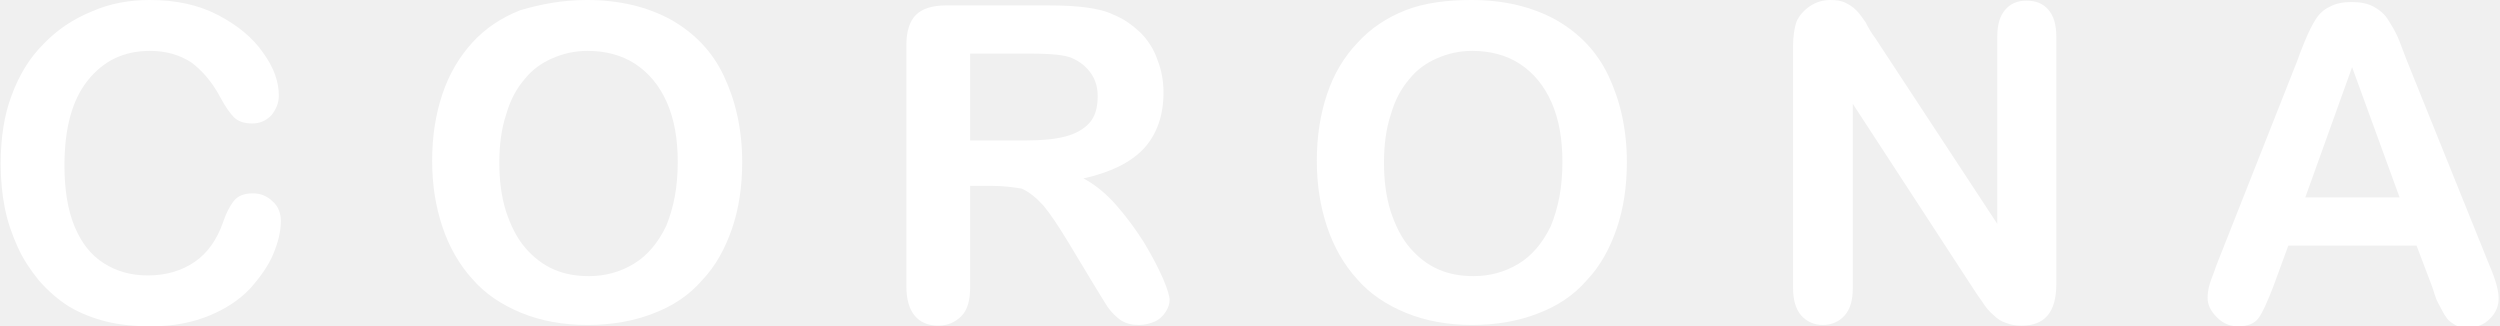
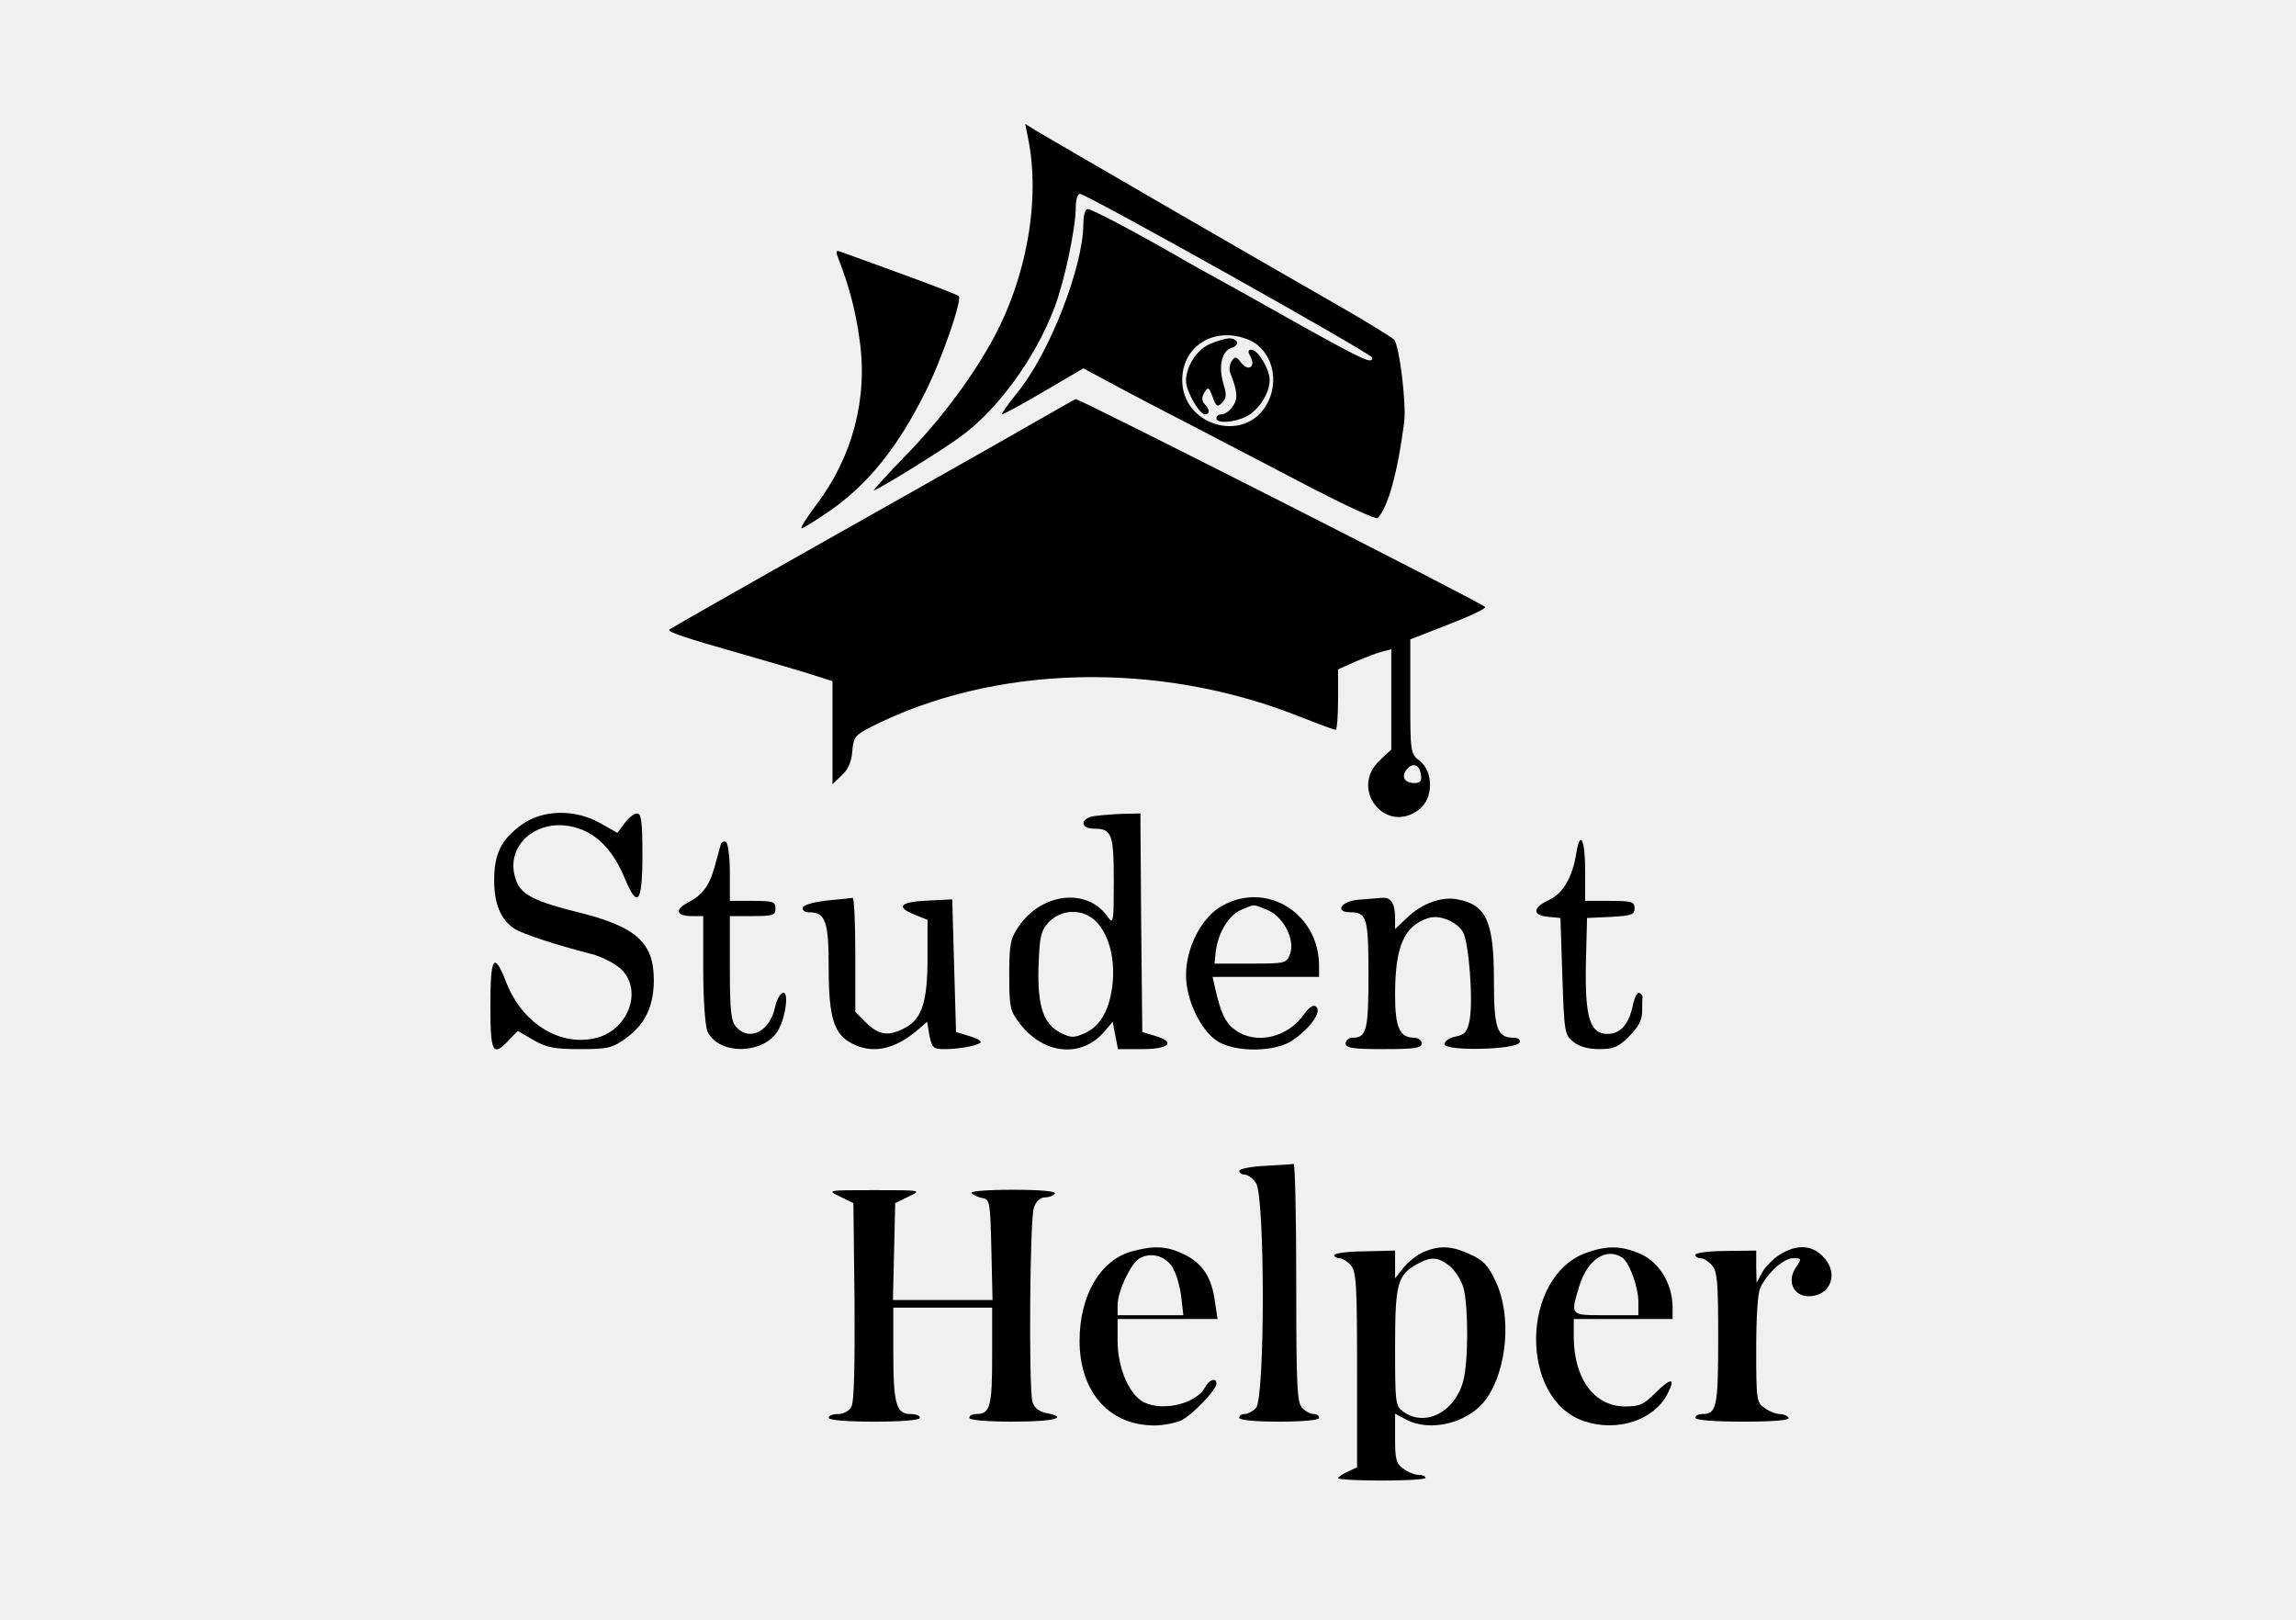
- <svg xmlns="http://www.w3.org/2000/svg" version="1.1" id="Layer_1" x="0px" y="0px" viewBox="0 0 368.5 48" style="enable-background:new 0 0 368.5 48;" xml:space="preserve">
-   <style type="text/css">
- 	.st0{fill:#FFFFFF;}
- </style>
-   <path class="st0" d="M41.4,32.6c0,1.5-0.4,3.1-1.1,4.8c-0.7,1.7-1.9,3.4-3.4,5.1c-1.6,1.7-3.6,3-6,4c-2.4,1-5.3,1.6-8.5,1.6  c-2.4,0-4.7-0.2-6.7-0.7c-2-0.5-3.8-1.2-5.5-2.2c-1.6-1-3.1-2.3-4.5-3.9c-1.2-1.5-2.3-3.1-3.1-4.9s-1.5-3.7-1.9-5.8  c-0.4-2-0.6-4.2-0.6-6.5c0-3.7,0.5-7.1,1.6-10c1.1-3,2.6-5.5,4.7-7.6c2-2.1,4.4-3.7,7.1-4.8C16.2,0.5,19.1,0,22.1,0  c3.8,0,7.1,0.7,10,2.2s5.2,3.4,6.7,5.6c1.6,2.2,2.3,4.3,2.3,6.3c0,1.1-0.4,2-1.1,2.9c-0.8,0.8-1.7,1.2-2.8,1.2  c-1.2,0-2.1-0.3-2.7-0.9c-0.6-0.6-1.3-1.6-2-2.9c-1.2-2.3-2.7-4-4.3-5.2c-1.7-1.1-3.7-1.7-6.1-1.7c-3.9,0-6.9,1.5-9.2,4.4  c-2.3,2.9-3.4,7.1-3.4,12.5c0,3.6,0.5,6.6,1.5,9c1,2.4,2.4,4.2,4.3,5.4c1.9,1.2,4,1.8,6.5,1.8c2.7,0,5-0.7,6.9-2s3.3-3.3,4.2-5.9  c0.4-1.2,0.9-2.2,1.5-3c0.6-0.8,1.5-1.2,2.9-1.2c1.1,0,2.1,0.4,2.9,1.2C41,30.4,41.4,31.4,41.4,32.6z" />
-   <path class="st0" d="M86.5,0c4.8,0,8.9,1,12.4,2.9c3.5,2,6.1,4.7,7.8,8.3s2.7,7.8,2.7,12.7c0,3.6-0.5,6.9-1.5,9.8  c-1,2.9-2.4,5.5-4.4,7.6c-1.9,2.2-4.3,3.8-7.2,4.9c-2.8,1.1-6.1,1.7-9.7,1.7c-3.6,0-6.9-0.6-9.8-1.8c-2.9-1.2-5.3-2.8-7.2-5  c-1.9-2.1-3.4-4.7-4.4-7.7c-1-3-1.5-6.2-1.5-9.7c0-3.6,0.5-6.8,1.5-9.8c1-3,2.5-5.5,4.4-7.6c1.9-2.1,4.3-3.7,7.1-4.8  C79.8,0.6,82.9,0,86.5,0z M99.9,23.9c0-3.4-0.5-6.3-1.6-8.8c-1.1-2.5-2.7-4.4-4.7-5.7c-2-1.3-4.4-1.9-7-1.9c-1.9,0-3.6,0.4-5.2,1.1  s-3,1.7-4.1,3.1c-1.2,1.4-2.1,3.1-2.7,5.2c-0.7,2.1-1,4.5-1,7.1c0,2.6,0.3,5,1,7.2c0.7,2.1,1.6,3.9,2.8,5.3c1.2,1.4,2.6,2.5,4.2,3.2  c1.6,0.7,3.3,1,5.2,1c2.4,0,4.6-0.6,6.6-1.8c2-1.2,3.6-3.1,4.8-5.6C99.3,30.6,99.9,27.6,99.9,23.9z" />
-   <path class="st0" d="M146.3,27.4H143v14.9c0,2-0.4,3.4-1.3,4.3c-0.9,0.9-2,1.4-3.4,1.4c-1.5,0-2.7-0.5-3.5-1.5  c-0.8-1-1.2-2.4-1.2-4.3V6.6c0-2,0.5-3.5,1.4-4.4c0.9-0.9,2.4-1.4,4.4-1.4h15.3c2.1,0,3.9,0.1,5.4,0.3c1.5,0.2,2.9,0.5,4.1,1.1  c1.5,0.6,2.7,1.5,3.9,2.6c1.1,1.1,2,2.5,2.5,4c0.6,1.5,0.9,3.1,0.9,4.8c0,3.5-1,6.2-2.9,8.3c-2,2.1-4.9,3.5-8.9,4.4  c1.7,0.9,3.3,2.2,4.8,3.9c1.5,1.7,2.9,3.6,4.1,5.5c1.2,2,2.1,3.7,2.8,5.3c0.7,1.6,1,2.7,1,3.2c0,0.6-0.2,1.2-0.6,1.8  c-0.4,0.6-0.9,1.1-1.6,1.4c-0.7,0.3-1.5,0.5-2.3,0.5c-1.1,0-1.9-0.2-2.7-0.7c-0.7-0.5-1.3-1.1-1.9-1.9c-0.5-0.8-1.2-1.9-2.1-3.4  l-3.8-6.3c-1.4-2.3-2.6-4.1-3.6-5.3c-1.1-1.2-2.1-2-3.2-2.5C149.3,27.6,148,27.4,146.3,27.4z M151.7,7.9H143v12.8h8.4  c2.3,0,4.2-0.2,5.7-0.6c1.5-0.4,2.7-1.1,3.5-2c0.8-0.9,1.2-2.2,1.2-3.9c0-1.3-0.3-2.4-1-3.4c-0.7-1-1.6-1.7-2.7-2.2  C157.1,8.1,154.9,7.9,151.7,7.9z" />
-   <path class="st0" d="M216.9,0c4.8,0,8.9,1,12.4,2.9c3.5,2,6.1,4.7,7.8,8.3s2.7,7.8,2.7,12.7c0,3.6-0.5,6.9-1.5,9.8  c-1,2.9-2.4,5.5-4.4,7.6c-1.9,2.2-4.3,3.8-7.2,4.9c-2.8,1.1-6.1,1.7-9.7,1.7c-3.6,0-6.9-0.6-9.8-1.8s-5.3-2.8-7.2-5  c-1.9-2.1-3.4-4.7-4.4-7.7c-1-3-1.5-6.2-1.5-9.7c0-3.6,0.5-6.8,1.5-9.8s2.5-5.5,4.5-7.6c1.9-2.1,4.3-3.7,7.1-4.8S213.4,0,216.9,0z   M230.3,23.9c0-3.4-0.5-6.3-1.6-8.8c-1.1-2.5-2.7-4.4-4.7-5.7c-2-1.3-4.4-1.9-7-1.9c-1.9,0-3.6,0.4-5.2,1.1s-3,1.7-4.1,3.1  c-1.2,1.4-2.1,3.1-2.7,5.2c-0.7,2.1-1,4.5-1,7.1c0,2.6,0.3,5,1,7.2c0.7,2.1,1.6,3.9,2.8,5.3c1.2,1.4,2.6,2.5,4.2,3.2s3.3,1,5.2,1  c2.4,0,4.6-0.6,6.6-1.8c2-1.2,3.6-3.1,4.8-5.6C229.7,30.6,230.3,27.6,230.3,23.9z" />
-   <path class="st0" d="M276.4,5.6L294.4,33V5.4c0-1.8,0.4-3.1,1.2-4c0.8-0.9,1.8-1.3,3.1-1.3c1.4,0,2.4,0.4,3.2,1.3  c0.8,0.9,1.2,2.2,1.2,4v36.5c0,4.1-1.7,6.1-5.1,6.1c-0.8,0-1.6-0.1-2.3-0.4c-0.7-0.2-1.3-0.6-1.9-1.2c-0.6-0.5-1.1-1.1-1.6-1.9  c-0.5-0.7-1-1.4-1.5-2.2l-17.6-27v27.2c0,1.8-0.4,3.1-1.2,4c-0.8,0.9-1.9,1.4-3.2,1.4c-1.3,0-2.4-0.5-3.2-1.4  c-0.8-0.9-1.2-2.3-1.2-4V6.8c0-1.5,0.2-2.7,0.5-3.6c0.4-0.9,1.1-1.7,2-2.3c0.9-0.6,1.9-0.9,3-0.9c0.8,0,1.6,0.1,2.2,0.4  s1.1,0.6,1.6,1.1c0.5,0.5,0.9,1.1,1.4,1.8C275.4,4.1,275.8,4.8,276.4,5.6z" />
-   <path class="st0" d="M358.4,42l-2.2-5.8h-18.9l-2.2,6c-0.9,2.3-1.6,3.9-2.2,4.7c-0.6,0.8-1.6,1.2-3,1.2c-1.2,0-2.2-0.4-3.1-1.3  c-0.9-0.9-1.4-1.8-1.4-2.9c0-0.6,0.1-1.3,0.3-2s0.6-1.6,1-2.8l11.9-30.1c0.3-0.9,0.7-1.9,1.2-3.1c0.5-1.2,1-2.2,1.5-3  c0.5-0.8,1.2-1.5,2.1-1.9c0.9-0.5,2-0.7,3.2-0.7c1.3,0,2.4,0.2,3.3,0.7s1.6,1.1,2.1,1.9c0.5,0.8,1,1.6,1.4,2.5  c0.4,0.9,0.8,2.1,1.4,3.6l12.1,30c1,2.3,1.4,3.9,1.4,5c0,1.1-0.4,2.1-1.3,3c-0.9,0.9-2,1.3-3.2,1.3c-0.7,0-1.4-0.1-1.9-0.4  c-0.5-0.3-1-0.6-1.3-1.1c-0.4-0.5-0.7-1.2-1.2-2.1S358.7,42.7,358.4,42z M339.8,29.1h13.9l-7-19.2L339.8,29.1z" />
+ <svg xmlns="http://www.w3.org/2000/svg" version="1.0" width="604pt" height="426pt" viewBox="0 0 604 426" preserveAspectRatio="xMidYMid meet">
+   <g transform="translate(0,426) scale(0.1,-0.1)" fill="#000000" stroke="none">
+     <path d="M2704 3899 c34 -164 -3 -372 -96 -539 -56 -101 -142 -214 -229 -302 -47 -49 -83 -88 -80 -88 8 0 163 95 222 137 100 70 202 209 253 344 27 71 56 210 56 265 0 19 5 34 11 34 17 0 769 -421 769 -431 0 -17 -20 -8 -177 79 -87 49 -185 104 -218 122 -33 18 -89 49 -125 70 -119 68 -218 120 -229 120 -6 0 -11 -17 -11 -38 0 -113 -89 -341 -173 -444 -26 -32 -44 -58 -41 -58 4 0 54 27 110 60 l104 61 82 -44 c46 -25 144 -76 218 -114 74 -39 210 -109 301 -157 91 -47 169 -83 173 -79 27 27 53 120 70 253 6 49 -13 203 -27 217 -7 6 -66 43 -132 81 -219 125 -769 444 -804 465 l-34 21 7 -35z m581 -533 c62 -26 84 -110 45 -174 -61 -99 -220 -50 -220 68 0 91 86 143 175 106z" />
+     <path d="M3183 3355 c-34 -14 -63 -59 -63 -97 0 -27 35 -88 50 -88 13 0 13 13 -1 27 -8 8 -8 17 -1 30 10 16 12 15 22 -11 9 -26 13 -28 25 -15 12 12 12 21 3 51 -13 45 -4 85 22 93 23 7 17 25 -8 25 -9 -1 -31 -7 -49 -15z" />
+     <path d="M3290 3321 c14 -27 -7 -39 -25 -15 -13 17 -16 17 -25 4 -5 -8 -7 -22 -4 -30 20 -50 21 -69 7 -89 -8 -12 -21 -21 -29 -21 -8 0 -14 -4 -14 -10 0 -15 47 -12 80 5 32 17 60 61 60 95 0 29 -31 80 -48 80 -9 0 -10 -5 -2 -19z" />
+     <path d="M2204 3584 c29 -74 47 -142 57 -216 23 -154 -18 -310 -113 -435 -26 -35 -44 -63 -39 -63 4 0 39 22 78 49 98 69 175 165 247 309 43 85 98 244 88 253 -4 4 -72 30 -152 59 -80 29 -151 55 -159 58 -11 4 -13 1 -7 -14z" />
+     <path d="M2760 3171 c-36 -21 -191 -109 -345 -196 -401 -226 -649 -367 -654 -371 -7 -6 41 -22 189 -64 80 -23 166 -48 193 -57 l47 -15 0 -136 0 -135 24 23 c17 15 26 36 28 63 3 37 7 43 48 64 325 165 758 176 1131 27 48 -19 89 -34 93 -34 3 0 6 36 6 80 l0 79 47 21 c26 11 57 23 70 26 l23 6 0 -132 0 -132 -30 -28 c-82 -76 16 -198 104 -129 37 29 37 99 1 127 -25 20 -25 22 -25 170 l0 150 100 39 c55 21 99 42 97 46 -2 8 -1065 547 -1077 547 -3 -1 -34 -18 -70 -39z m978 -949 c3 -16 -2 -22 -17 -22 -26 0 -36 17 -20 36 16 19 33 13 37 -14z" />
+     <path d="M1372 2090 c-53 -38 -72 -76 -72 -145 0 -63 17 -104 53 -128 22 -14 106 -42 204 -67 23 -6 56 -22 73 -36 62 -53 27 -160 -59 -184 -96 -25 -196 36 -239 145 -32 83 -42 70 -42 -59 0 -126 6 -138 49 -92 l23 24 41 -24 c35 -20 56 -24 123 -24 74 0 85 3 121 29 50 36 73 84 73 153 0 99 -47 141 -203 179 -105 26 -141 44 -156 75 -45 100 62 187 173 140 45 -19 82 -61 108 -123 35 -86 48 -70 48 57 0 88 -3 110 -14 110 -8 0 -23 -12 -33 -26 l-19 -25 -44 25 c-67 38 -152 37 -208 -4z" />
+     <path d="M2878 2113 c-37 -6 -37 -33 0 -33 47 0 52 -14 52 -139 0 -107 -1 -114 -16 -93 -53 77 -173 64 -234 -25 -22 -32 -25 -47 -25 -128 0 -85 2 -94 28 -128 63 -82 163 -91 223 -20 l21 25 7 -36 7 -36 64 0 c72 0 89 19 33 35 l-33 10 -3 288 -2 287 -48 -1 c-26 -1 -59 -4 -74 -6z m7 -279 c33 -35 48 -96 42 -160 -7 -68 -30 -111 -71 -131 -29 -13 -37 -14 -62 -2 -49 23 -65 70 -62 176 3 81 6 94 27 117 34 36 93 36 126 0z" />
+     <path d="M1896 2038 c-2 -7 -9 -33 -16 -58 -14 -51 -32 -75 -73 -96 -33 -18 -27 -34 14 -34 l29 0 0 -140 c0 -80 5 -149 11 -163 28 -62 144 -62 184 -1 21 33 32 108 14 102 -7 -2 -16 -19 -20 -37 -13 -64 -67 -92 -102 -53 -14 15 -17 42 -17 155 l0 137 60 0 c53 0 60 2 60 20 0 18 -7 20 -60 20 l-60 0 0 74 c0 41 -5 78 -10 81 -6 3 -12 0 -14 -7z" />
+     <path d="M4147 2017 c-10 -64 -34 -106 -71 -124 -45 -21 -46 -41 -3 -45 l32 -3 5 -153 c5 -147 6 -155 29 -173 15 -12 39 -19 68 -19 38 0 50 5 79 34 24 24 34 43 34 65 0 17 0 34 1 38 0 4 -4 9 -9 11 -5 1 -12 -12 -16 -30 -10 -52 -33 -78 -67 -78 -47 0 -60 44 -57 188 l3 117 63 3 c54 3 62 6 62 22 0 18 -7 20 -65 20 l-65 0 0 80 c0 81 -13 108 -23 47z" />
+     <path d="M2176 1891 c-34 -4 -61 -11 -64 -18 -2 -8 5 -13 16 -13 44 0 52 -24 52 -147 0 -130 14 -174 61 -198 55 -29 114 -16 176 38 l22 19 6 -36 c7 -33 10 -36 40 -36 42 0 95 11 95 19 0 4 -15 11 -32 16 l-33 10 -5 174 -5 175 -60 -3 c-76 -3 -90 -16 -42 -36 l37 -15 0 -101 c0 -115 -15 -161 -61 -184 -42 -22 -67 -18 -100 14 l-29 29 0 151 c0 83 -3 150 -7 149 -5 -1 -35 -4 -67 -7z" />
+     <path d="M3215 1877 c-53 -29 -95 -109 -95 -182 0 -66 39 -147 84 -175 48 -29 151 -28 196 3 46 31 77 74 63 88 -7 7 -17 2 -33 -20 -43 -61 -126 -80 -180 -41 -27 19 -39 46 -54 113 l-6 27 140 0 140 0 0 29 c0 138 -138 224 -255 158z m119 -11 c42 -17 73 -77 60 -115 -9 -25 -11 -26 -104 -26 l-95 0 3 30 c6 50 33 96 66 111 38 16 31 16 70 0z" />
+     <path d="M3573 1893 c-46 -4 -63 -33 -20 -33 43 0 47 -16 47 -165 0 -146 -5 -165 -42 -165 -10 0 -18 -7 -18 -15 0 -12 18 -15 100 -15 82 0 100 3 100 15 0 8 -9 15 -19 15 -39 0 -51 26 -51 113 0 128 24 182 88 202 29 9 73 -9 90 -36 16 -25 28 -181 18 -233 -6 -30 -12 -38 -37 -43 -16 -3 -29 -12 -29 -20 0 -19 191 -15 198 5 2 7 -5 12 -16 12 -44 0 -52 24 -52 151 0 155 -20 199 -96 213 -41 8 -92 -10 -131 -47 l-33 -31 0 26 c0 41 -10 58 -34 56 -11 -1 -40 -3 -63 -5z" />
+     <path d="M3328 1193 c-38 -2 -68 -8 -68 -13 0 -6 6 -10 14 -10 8 0 22 -10 30 -22 24 -34 24 -569 0 -592 -8 -9 -22 -16 -30 -16 -8 0 -14 -4 -14 -10 0 -6 42 -10 105 -10 63 0 105 4 105 10 0 6 -6 10 -14 10 -8 0 -22 7 -30 16 -14 13 -16 57 -16 330 0 173 -3 313 -7 312 -5 -1 -38 -3 -75 -5z" />
+     <path d="M2210 1112 l35 -17 3 -258 c1 -166 -1 -265 -8 -277 -6 -12 -21 -20 -35 -20 -14 0 -25 -4 -25 -10 0 -6 47 -10 120 -10 73 0 120 4 120 10 0 6 -11 10 -25 10 -37 0 -45 27 -45 159 l0 121 130 0 130 0 0 -128 c0 -132 -5 -152 -42 -152 -10 0 -18 -4 -18 -10 0 -6 45 -10 115 -10 109 0 149 11 86 23 -18 4 -31 14 -35 29 -10 38 -7 485 4 512 6 16 17 26 29 26 11 0 23 5 26 10 4 6 -36 10 -111 10 -71 0 -114 -4 -108 -9 5 -5 18 -11 29 -13 19 -3 20 -12 23 -136 l3 -132 -131 0 -131 0 3 127 3 128 35 17 c35 17 35 17 -90 17 -125 0 -125 0 -90 -17z" />
+     <path d="M2978 968 c-83 -22 -138 -116 -138 -235 0 -135 78 -223 197 -223 24 0 57 7 72 14 30 16 91 80 91 96 0 17 -19 11 -30 -10 -25 -46 -123 -66 -169 -34 -35 25 -61 91 -61 157 l0 57 131 0 132 0 -7 46 c-8 63 -33 101 -81 124 -45 22 -79 24 -137 8z m104 -38 c10 -14 21 -49 25 -78 l6 -52 -87 0 -86 0 0 28 c1 36 34 107 57 121 28 17 64 9 85 -19z" />
+     <path d="M3744 966 c-17 -8 -40 -26 -52 -41 l-22 -28 0 37 0 36 -80 -2 c-44 0 -80 -5 -80 -10 0 -4 6 -8 13 -8 8 0 21 -8 30 -18 15 -16 17 -50 17 -276 l0 -256 -25 -12 c-14 -6 -25 -14 -25 -17 0 -3 52 -6 115 -6 63 0 115 3 115 7 0 5 -8 8 -18 8 -10 0 -28 7 -40 16 -19 13 -22 24 -22 80 l0 65 30 -16 c65 -34 166 -7 210 55 55 78 67 219 25 308 -20 43 -32 56 -67 72 -50 23 -81 24 -124 6z m69 -36 c15 -12 31 -38 37 -58 13 -49 13 -197 -1 -246 -22 -81 -100 -121 -157 -80 -21 15 -22 21 -22 170 0 168 6 190 59 219 36 20 54 18 84 -5z" />
+     <path d="M4175 965 c-175 -61 -180 -387 -7 -444 86 -29 183 3 218 71 23 44 11 45 -31 4 -30 -31 -42 -36 -80 -36 -81 0 -135 73 -135 184 l0 46 130 0 130 0 0 33 c-1 59 -34 115 -82 137 -51 23 -88 24 -143 5z m92 -13 c19 -12 43 -78 43 -117 l0 -35 -85 0 c-96 0 -94 -2 -70 78 21 68 70 101 112 74z" />
+     <path d="M4683 960 c-17 -10 -39 -32 -47 -47 l-15 -28 -1 42 0 43 -80 -1 c-44 0 -80 -5 -80 -10 0 -5 6 -9 13 -9 8 0 21 -8 30 -18 15 -16 17 -45 17 -193 0 -181 -4 -199 -42 -199 -10 0 -18 -4 -18 -10 0 -6 49 -10 126 -10 81 0 123 4 119 10 -3 6 -14 10 -23 10 -10 0 -28 7 -40 16 -21 14 -22 22 -22 155 0 84 4 149 11 162 20 40 62 77 86 77 23 0 23 -1 7 -25 -24 -36 -6 -75 34 -75 59 0 81 62 37 105 -29 30 -68 32 -112 5z" />
+   </g>
</svg>
